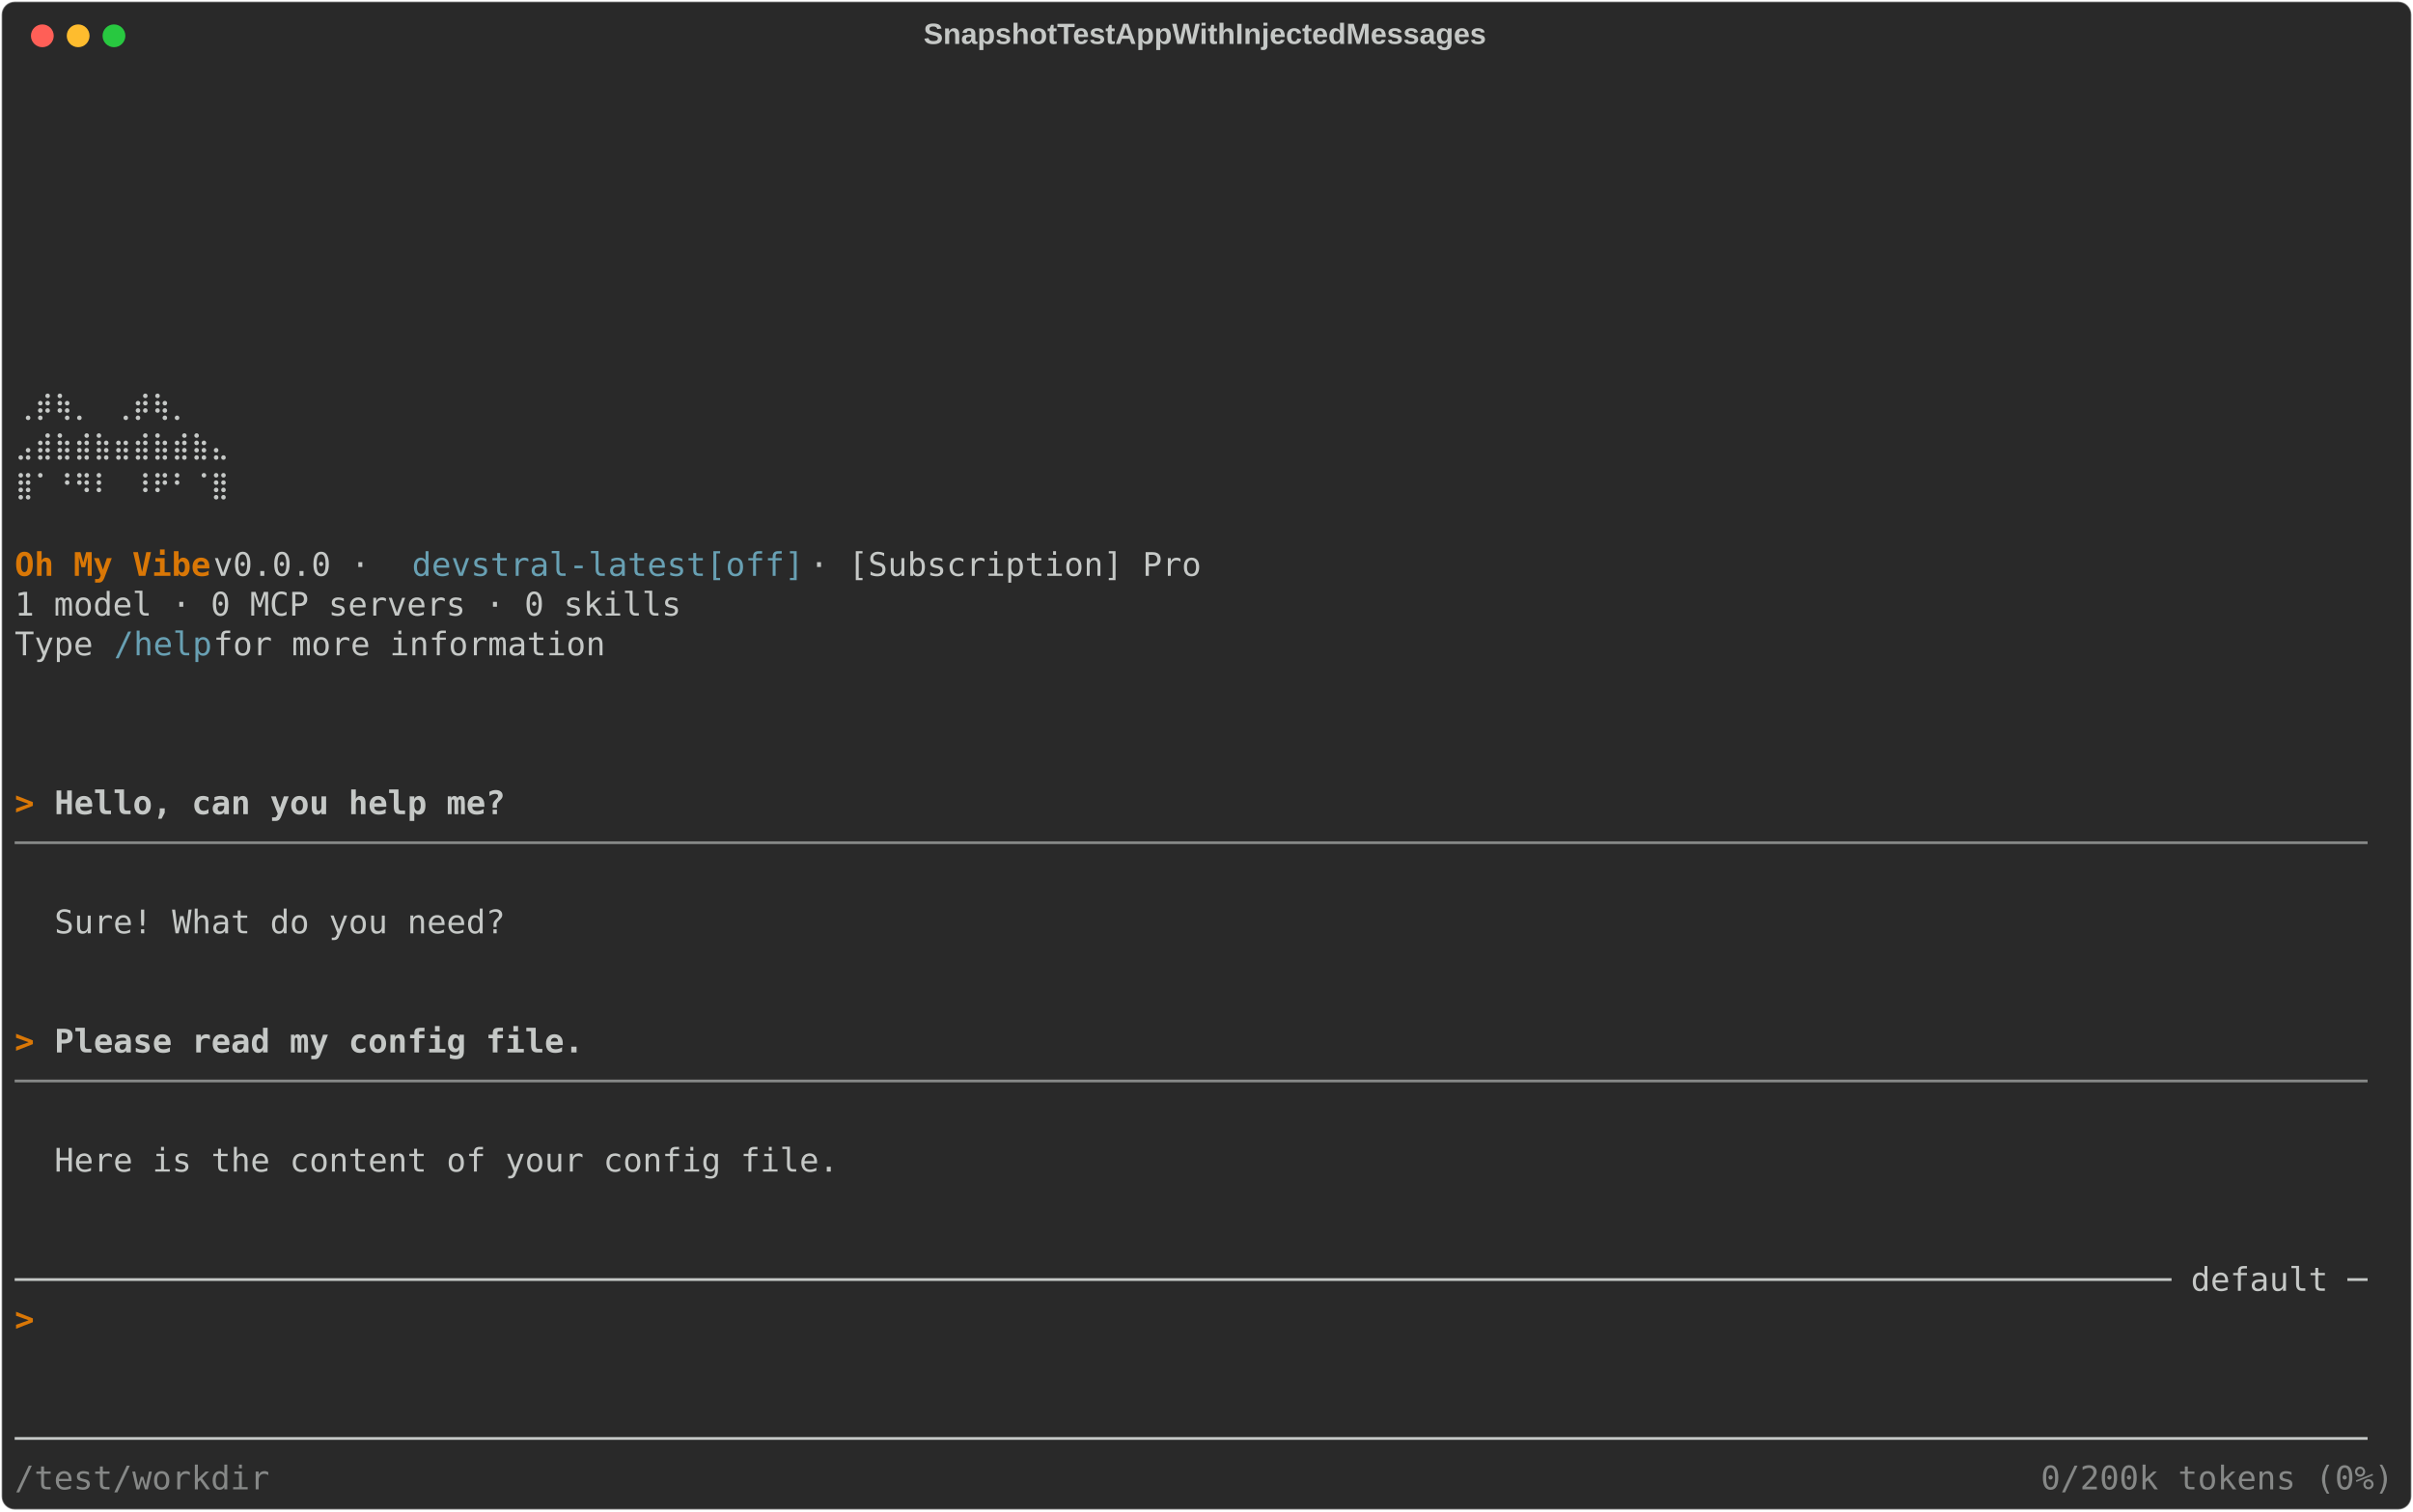
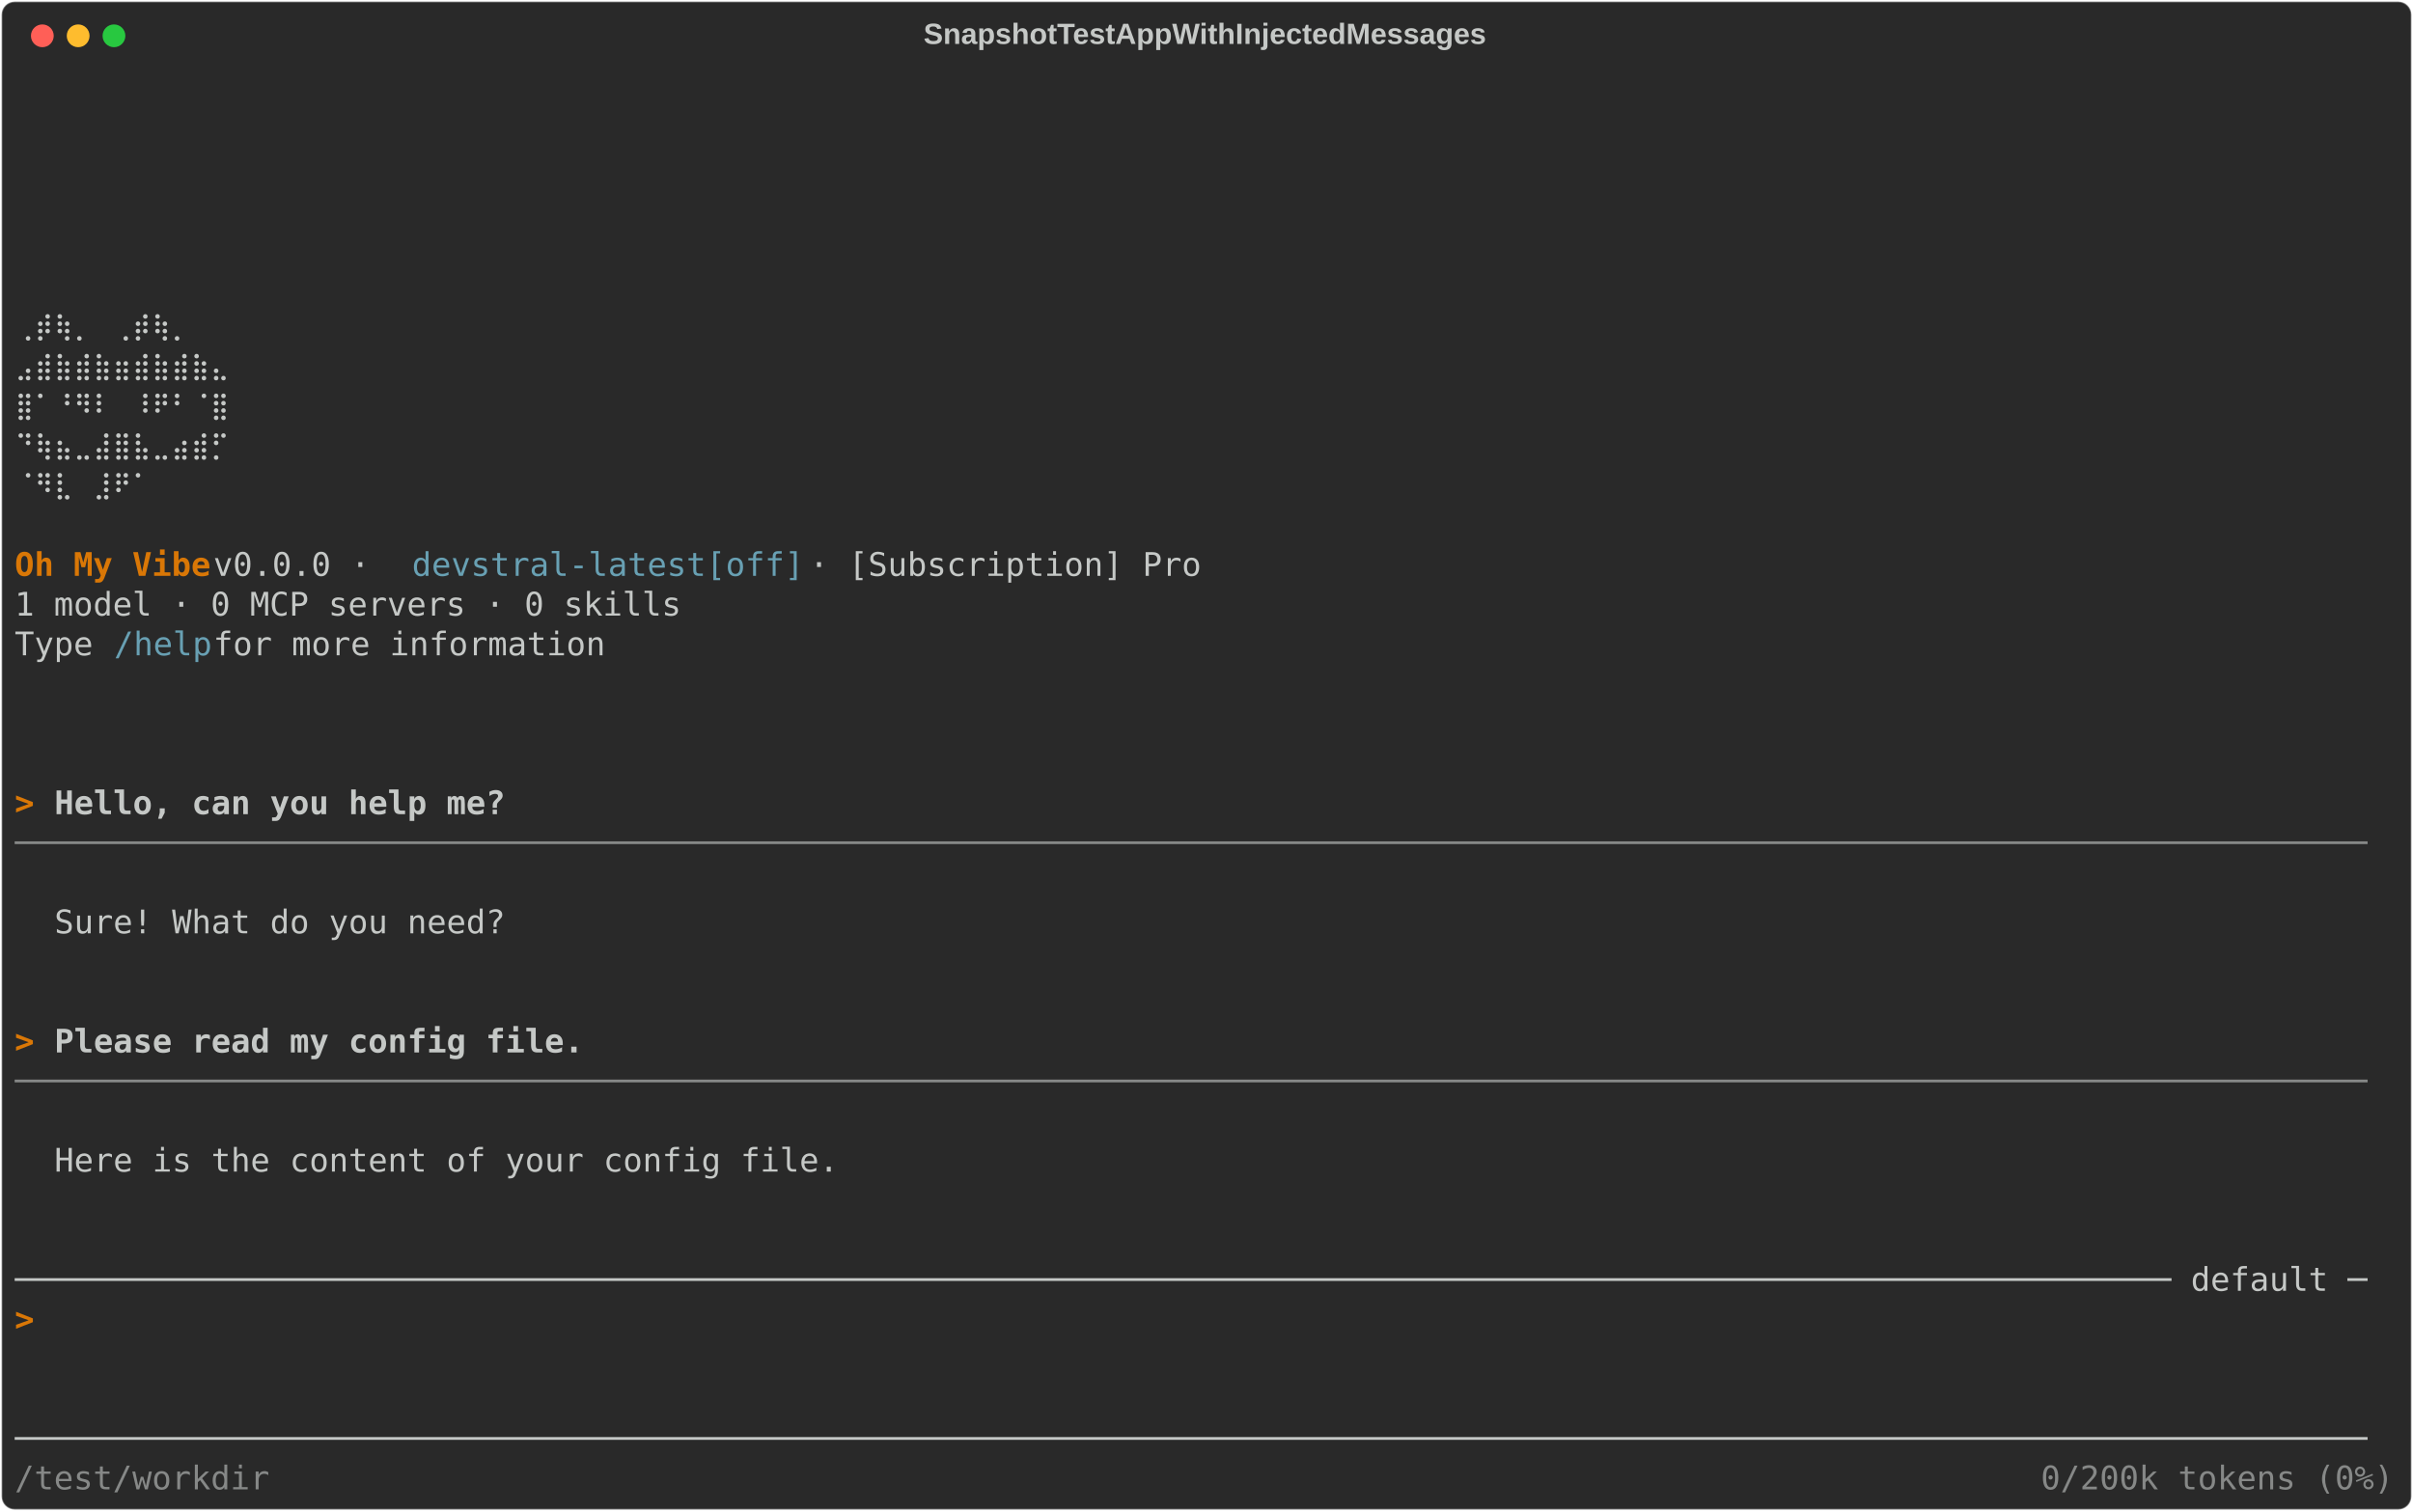
<svg xmlns="http://www.w3.org/2000/svg" class="rich-terminal" viewBox="0 0 1482 928.4">
  <style>

    @font-face {
        font-family: "Fira Code";
        src: local("FiraCode-Regular"),
                url("https://cdnjs.cloudflare.com/ajax/libs/firacode/6.2.0/woff2/FiraCode-Regular.woff2") format("woff2"),
                url("https://cdnjs.cloudflare.com/ajax/libs/firacode/6.2.0/woff/FiraCode-Regular.woff") format("woff");
        font-style: normal;
        font-weight: 400;
    }
    @font-face {
        font-family: "Fira Code";
        src: local("FiraCode-Bold"),
                url("https://cdnjs.cloudflare.com/ajax/libs/firacode/6.2.0/woff2/FiraCode-Bold.woff2") format("woff2"),
                url("https://cdnjs.cloudflare.com/ajax/libs/firacode/6.2.0/woff/FiraCode-Bold.woff") format("woff");
        font-style: bold;
        font-weight: 700;
    }

    .terminal-matrix {
        font-family: Fira Code, monospace;
        font-size: 20px;
        line-height: 24.4px;
        font-variant-east-asian: full-width;
    }

    .terminal-title {
        font-size: 18px;
        font-weight: bold;
        font-family: arial;
    }

    .terminal-r1 { fill: #c5c8c6 }
.terminal-r2 { fill: #d97706;font-weight: bold }
.terminal-r3 { fill: #68a0b3 }
.terminal-r4 { fill: #c5c8c6;font-weight: bold }
.terminal-r5 { fill: #868887 }
    </style>
  <defs>
    <clipPath id="terminal-clip-terminal">
      <rect x="0" y="0" width="1463.0" height="877.4" />
    </clipPath>
    <clipPath id="terminal-line-0">
      <rect x="0" y="1.5" width="1464" height="24.65" />
    </clipPath>
    <clipPath id="terminal-line-1">
      <rect x="0" y="25.9" width="1464" height="24.65" />
    </clipPath>
    <clipPath id="terminal-line-2">
      <rect x="0" y="50.3" width="1464" height="24.65" />
    </clipPath>
    <clipPath id="terminal-line-3">
      <rect x="0" y="74.7" width="1464" height="24.65" />
    </clipPath>
    <clipPath id="terminal-line-4">
      <rect x="0" y="99.1" width="1464" height="24.65" />
    </clipPath>
    <clipPath id="terminal-line-5">
      <rect x="0" y="123.5" width="1464" height="24.65" />
    </clipPath>
    <clipPath id="terminal-line-6">
      <rect x="0" y="147.9" width="1464" height="24.65" />
    </clipPath>
    <clipPath id="terminal-line-7">
      <rect x="0" y="172.3" width="1464" height="24.65" />
    </clipPath>
    <clipPath id="terminal-line-8">
      <rect x="0" y="196.7" width="1464" height="24.65" />
    </clipPath>
    <clipPath id="terminal-line-9">
      <rect x="0" y="221.1" width="1464" height="24.65" />
    </clipPath>
    <clipPath id="terminal-line-10">
      <rect x="0" y="245.5" width="1464" height="24.65" />
    </clipPath>
    <clipPath id="terminal-line-11">
      <rect x="0" y="269.9" width="1464" height="24.65" />
    </clipPath>
    <clipPath id="terminal-line-12">
      <rect x="0" y="294.3" width="1464" height="24.65" />
    </clipPath>
    <clipPath id="terminal-line-13">
      <rect x="0" y="318.7" width="1464" height="24.65" />
    </clipPath>
    <clipPath id="terminal-line-14">
      <rect x="0" y="343.1" width="1464" height="24.65" />
    </clipPath>
    <clipPath id="terminal-line-15">
      <rect x="0" y="367.5" width="1464" height="24.65" />
    </clipPath>
    <clipPath id="terminal-line-16">
      <rect x="0" y="391.9" width="1464" height="24.65" />
    </clipPath>
    <clipPath id="terminal-line-17">
      <rect x="0" y="416.3" width="1464" height="24.65" />
    </clipPath>
    <clipPath id="terminal-line-18">
      <rect x="0" y="440.7" width="1464" height="24.65" />
    </clipPath>
    <clipPath id="terminal-line-19">
      <rect x="0" y="465.1" width="1464" height="24.65" />
    </clipPath>
    <clipPath id="terminal-line-20">
      <rect x="0" y="489.5" width="1464" height="24.65" />
    </clipPath>
    <clipPath id="terminal-line-21">
      <rect x="0" y="513.9" width="1464" height="24.65" />
    </clipPath>
    <clipPath id="terminal-line-22">
      <rect x="0" y="538.3" width="1464" height="24.65" />
    </clipPath>
    <clipPath id="terminal-line-23">
      <rect x="0" y="562.7" width="1464" height="24.65" />
    </clipPath>
    <clipPath id="terminal-line-24">
      <rect x="0" y="587.1" width="1464" height="24.65" />
    </clipPath>
    <clipPath id="terminal-line-25">
      <rect x="0" y="611.5" width="1464" height="24.65" />
    </clipPath>
    <clipPath id="terminal-line-26">
      <rect x="0" y="635.9" width="1464" height="24.65" />
    </clipPath>
    <clipPath id="terminal-line-27">
      <rect x="0" y="660.3" width="1464" height="24.65" />
    </clipPath>
    <clipPath id="terminal-line-28">
      <rect x="0" y="684.7" width="1464" height="24.65" />
    </clipPath>
    <clipPath id="terminal-line-29">
      <rect x="0" y="709.1" width="1464" height="24.65" />
    </clipPath>
    <clipPath id="terminal-line-30">
      <rect x="0" y="733.5" width="1464" height="24.65" />
    </clipPath>
    <clipPath id="terminal-line-31">
      <rect x="0" y="757.9" width="1464" height="24.65" />
    </clipPath>
    <clipPath id="terminal-line-32">
      <rect x="0" y="782.3" width="1464" height="24.65" />
    </clipPath>
    <clipPath id="terminal-line-33">
      <rect x="0" y="806.7" width="1464" height="24.65" />
    </clipPath>
    <clipPath id="terminal-line-34">
      <rect x="0" y="831.1" width="1464" height="24.65" />
    </clipPath>
  </defs>
  <rect fill="#292929" stroke="rgba(255,255,255,0.35)" stroke-width="1" x="1" y="1" width="1480" height="926.4" rx="8" />
  <text class="terminal-title" fill="#c5c8c6" text-anchor="middle" x="740" y="27">SnapshotTestAppWithInjectedMessages</text>
  <g transform="translate(26,22)">
    <circle cx="0" cy="0" r="7" fill="#ff5f57" />
    <circle cx="22" cy="0" r="7" fill="#febc2e" />
    <circle cx="44" cy="0" r="7" fill="#28c840" />
  </g>
  <g transform="translate(9, 41)" clip-path="url(#terminal-clip-terminal)">
    <g class="terminal-matrix">
      <text class="terminal-r1" x="1464" y="20" textLength="12.2" clip-path="url(#terminal-line-0)">
</text>
      <text class="terminal-r1" x="1464" y="44.4" textLength="12.2" clip-path="url(#terminal-line-1)">
</text>
      <text class="terminal-r1" x="1464" y="68.8" textLength="12.2" clip-path="url(#terminal-line-2)">
</text>
      <text class="terminal-r1" x="1464" y="93.2" textLength="12.2" clip-path="url(#terminal-line-3)">
</text>
      <text class="terminal-r1" x="1464" y="117.6" textLength="12.2" clip-path="url(#terminal-line-4)">
</text>
      <text class="terminal-r1" x="1464" y="142" textLength="12.2" clip-path="url(#terminal-line-5)">
</text>
+       <text class="terminal-r1" x="0" y="166.4" textLength="146.4" clip-path="url(#terminal-line-6)"> ⢀⡾⢷⡀ ⢀⡾⢷⡀  </text>
      <text class="terminal-r1" x="1464" y="166.4" textLength="12.2" clip-path="url(#terminal-line-6)">
</text>
+       <text class="terminal-r1" x="0" y="190.8" textLength="146.4" clip-path="url(#terminal-line-7)">⣠⣾⣷⣾⣷⣶⣾⣷⣾⣷⣄ </text>
      <text class="terminal-r1" x="1464" y="190.8" textLength="12.2" clip-path="url(#terminal-line-7)">
</text>
-       <text class="terminal-r1" x="0" y="215.2" textLength="146.4" clip-path="url(#terminal-line-8)"> ⢀⡾⢷⡀ ⢀⡾⢷⡀  </text>
+       <text class="terminal-r1" x="0" y="215.2" textLength="146.4" clip-path="url(#terminal-line-8)">⣿⠁⠘⠻⠇ ⠸⠟⠃⠈⣿ </text>
      <text class="terminal-r1" x="1464" y="215.2" textLength="12.2" clip-path="url(#terminal-line-8)">
</text>
-       <text class="terminal-r1" x="0" y="239.6" textLength="146.4" clip-path="url(#terminal-line-9)">⣠⣾⣷⣾⣷⣶⣾⣷⣾⣷⣄ </text>
+       <text class="terminal-r1" x="0" y="239.6" textLength="146.4" clip-path="url(#terminal-line-9)">⠙⢷⣦⣀⣼⣿⣧⣀⣴⣾⡋ </text>
      <text class="terminal-r1" x="1464" y="239.6" textLength="12.2" clip-path="url(#terminal-line-9)">
</text>
-       <text class="terminal-r1" x="0" y="264" textLength="146.4" clip-path="url(#terminal-line-10)">⣿⠁⠘⠻⠇ ⠸⠟⠃⠈⣿ </text>
+       <text class="terminal-r1" x="0" y="264" textLength="146.4" clip-path="url(#terminal-line-10)">  ⠈⠻⣇ ⣸⠟⠁   </text>
      <text class="terminal-r1" x="1464" y="264" textLength="12.2" clip-path="url(#terminal-line-10)">
</text>
      <text class="terminal-r1" x="1464" y="288.4" textLength="12.2" clip-path="url(#terminal-line-11)">
</text>
      <text class="terminal-r2" x="0" y="312.8" textLength="122" clip-path="url(#terminal-line-12)">Oh My Vibe</text>
      <text class="terminal-r1" x="122" y="312.8" textLength="122" clip-path="url(#terminal-line-12)"> v0.0.0 · </text>
      <text class="terminal-r3" x="244" y="312.8" textLength="244" clip-path="url(#terminal-line-12)">devstral-latest[off]</text>
      <text class="terminal-r1" x="488" y="312.8" textLength="256.2" clip-path="url(#terminal-line-12)"> · [Subscription] Pro</text>
      <text class="terminal-r1" x="1464" y="312.8" textLength="12.2" clip-path="url(#terminal-line-12)">
</text>
      <text class="terminal-r1" x="0" y="337.2" textLength="414.8" clip-path="url(#terminal-line-13)">1 model · 0 MCP servers · 0 skills</text>
      <text class="terminal-r1" x="1464" y="337.2" textLength="12.2" clip-path="url(#terminal-line-13)">
</text>
      <text class="terminal-r1" x="0" y="361.6" textLength="61" clip-path="url(#terminal-line-14)">Type </text>
      <text class="terminal-r3" x="61" y="361.6" textLength="61" clip-path="url(#terminal-line-14)">/help</text>
      <text class="terminal-r1" x="122" y="361.6" textLength="256.2" clip-path="url(#terminal-line-14)"> for more information</text>
      <text class="terminal-r1" x="1464" y="361.6" textLength="12.2" clip-path="url(#terminal-line-14)">
</text>
      <text class="terminal-r1" x="1464" y="386" textLength="12.2" clip-path="url(#terminal-line-15)">
</text>
      <text class="terminal-r1" x="1464" y="410.4" textLength="12.2" clip-path="url(#terminal-line-16)">
</text>
      <text class="terminal-r1" x="1464" y="434.8" textLength="12.2" clip-path="url(#terminal-line-17)">
</text>
      <text class="terminal-r2" x="0" y="459.2" textLength="24.4" clip-path="url(#terminal-line-18)">&gt; </text>
      <text class="terminal-r4" x="24.4" y="459.2" textLength="280.6" clip-path="url(#terminal-line-18)">Hello, can you help me?</text>
      <text class="terminal-r1" x="1464" y="459.2" textLength="12.2" clip-path="url(#terminal-line-18)">
</text>
      <text class="terminal-r5" x="0" y="483.6" textLength="1464" clip-path="url(#terminal-line-19)">────────────────────────────────────────────────────────────────────────────────────────────────────────────────────────</text>
      <text class="terminal-r1" x="1464" y="483.6" textLength="12.2" clip-path="url(#terminal-line-19)">
</text>
      <text class="terminal-r1" x="1464" y="508" textLength="12.2" clip-path="url(#terminal-line-20)">
</text>
      <text class="terminal-r1" x="24.4" y="532.4" textLength="280.6" clip-path="url(#terminal-line-21)">Sure! What do you need?</text>
      <text class="terminal-r1" x="1464" y="532.4" textLength="12.2" clip-path="url(#terminal-line-21)">
</text>
      <text class="terminal-r1" x="1464" y="556.8" textLength="12.2" clip-path="url(#terminal-line-22)">
</text>
      <text class="terminal-r1" x="1464" y="581.2" textLength="12.2" clip-path="url(#terminal-line-23)">
</text>
      <text class="terminal-r2" x="0" y="605.6" textLength="24.4" clip-path="url(#terminal-line-24)">&gt; </text>
      <text class="terminal-r4" x="24.4" y="605.6" textLength="329.4" clip-path="url(#terminal-line-24)">Please read my config file.</text>
      <text class="terminal-r1" x="1464" y="605.6" textLength="12.2" clip-path="url(#terminal-line-24)">
</text>
      <text class="terminal-r5" x="0" y="630" textLength="1464" clip-path="url(#terminal-line-25)">────────────────────────────────────────────────────────────────────────────────────────────────────────────────────────</text>
      <text class="terminal-r1" x="1464" y="630" textLength="12.2" clip-path="url(#terminal-line-25)">
</text>
      <text class="terminal-r1" x="1464" y="654.4" textLength="12.2" clip-path="url(#terminal-line-26)">
</text>
      <text class="terminal-r1" x="24.4" y="678.8" textLength="488" clip-path="url(#terminal-line-27)">Here is the content of your config file.</text>
      <text class="terminal-r1" x="1464" y="678.8" textLength="12.2" clip-path="url(#terminal-line-27)">
</text>
      <text class="terminal-r1" x="1464" y="703.2" textLength="12.2" clip-path="url(#terminal-line-28)">
</text>
      <text class="terminal-r1" x="1464" y="727.6" textLength="12.2" clip-path="url(#terminal-line-29)">
</text>
      <text class="terminal-r1" x="0" y="752" textLength="1464" clip-path="url(#terminal-line-30)">────────────────────────────────────────────────────────────────────────────────────────────────────────────── default ─</text>
      <text class="terminal-r1" x="1464" y="752" textLength="12.2" clip-path="url(#terminal-line-30)">
</text>
      <text class="terminal-r2" x="0" y="776.4" textLength="12.2" clip-path="url(#terminal-line-31)">&gt;</text>
      <text class="terminal-r1" x="1464" y="776.4" textLength="12.2" clip-path="url(#terminal-line-31)">
</text>
      <text class="terminal-r1" x="1464" y="800.8" textLength="12.2" clip-path="url(#terminal-line-32)">
</text>
      <text class="terminal-r1" x="1464" y="825.2" textLength="12.2" clip-path="url(#terminal-line-33)">
</text>
      <text class="terminal-r1" x="0" y="849.6" textLength="1464" clip-path="url(#terminal-line-34)">────────────────────────────────────────────────────────────────────────────────────────────────────────────────────────</text>
      <text class="terminal-r1" x="1464" y="849.6" textLength="12.2" clip-path="url(#terminal-line-34)">
</text>
      <text class="terminal-r5" x="0" y="874" textLength="158.6" clip-path="url(#terminal-line-35)">/test/workdir</text>
      <text class="terminal-r5" x="1244.4" y="874" textLength="219.6" clip-path="url(#terminal-line-35)">0/200k tokens (0%)</text>
    </g>
  </g>
</svg>
